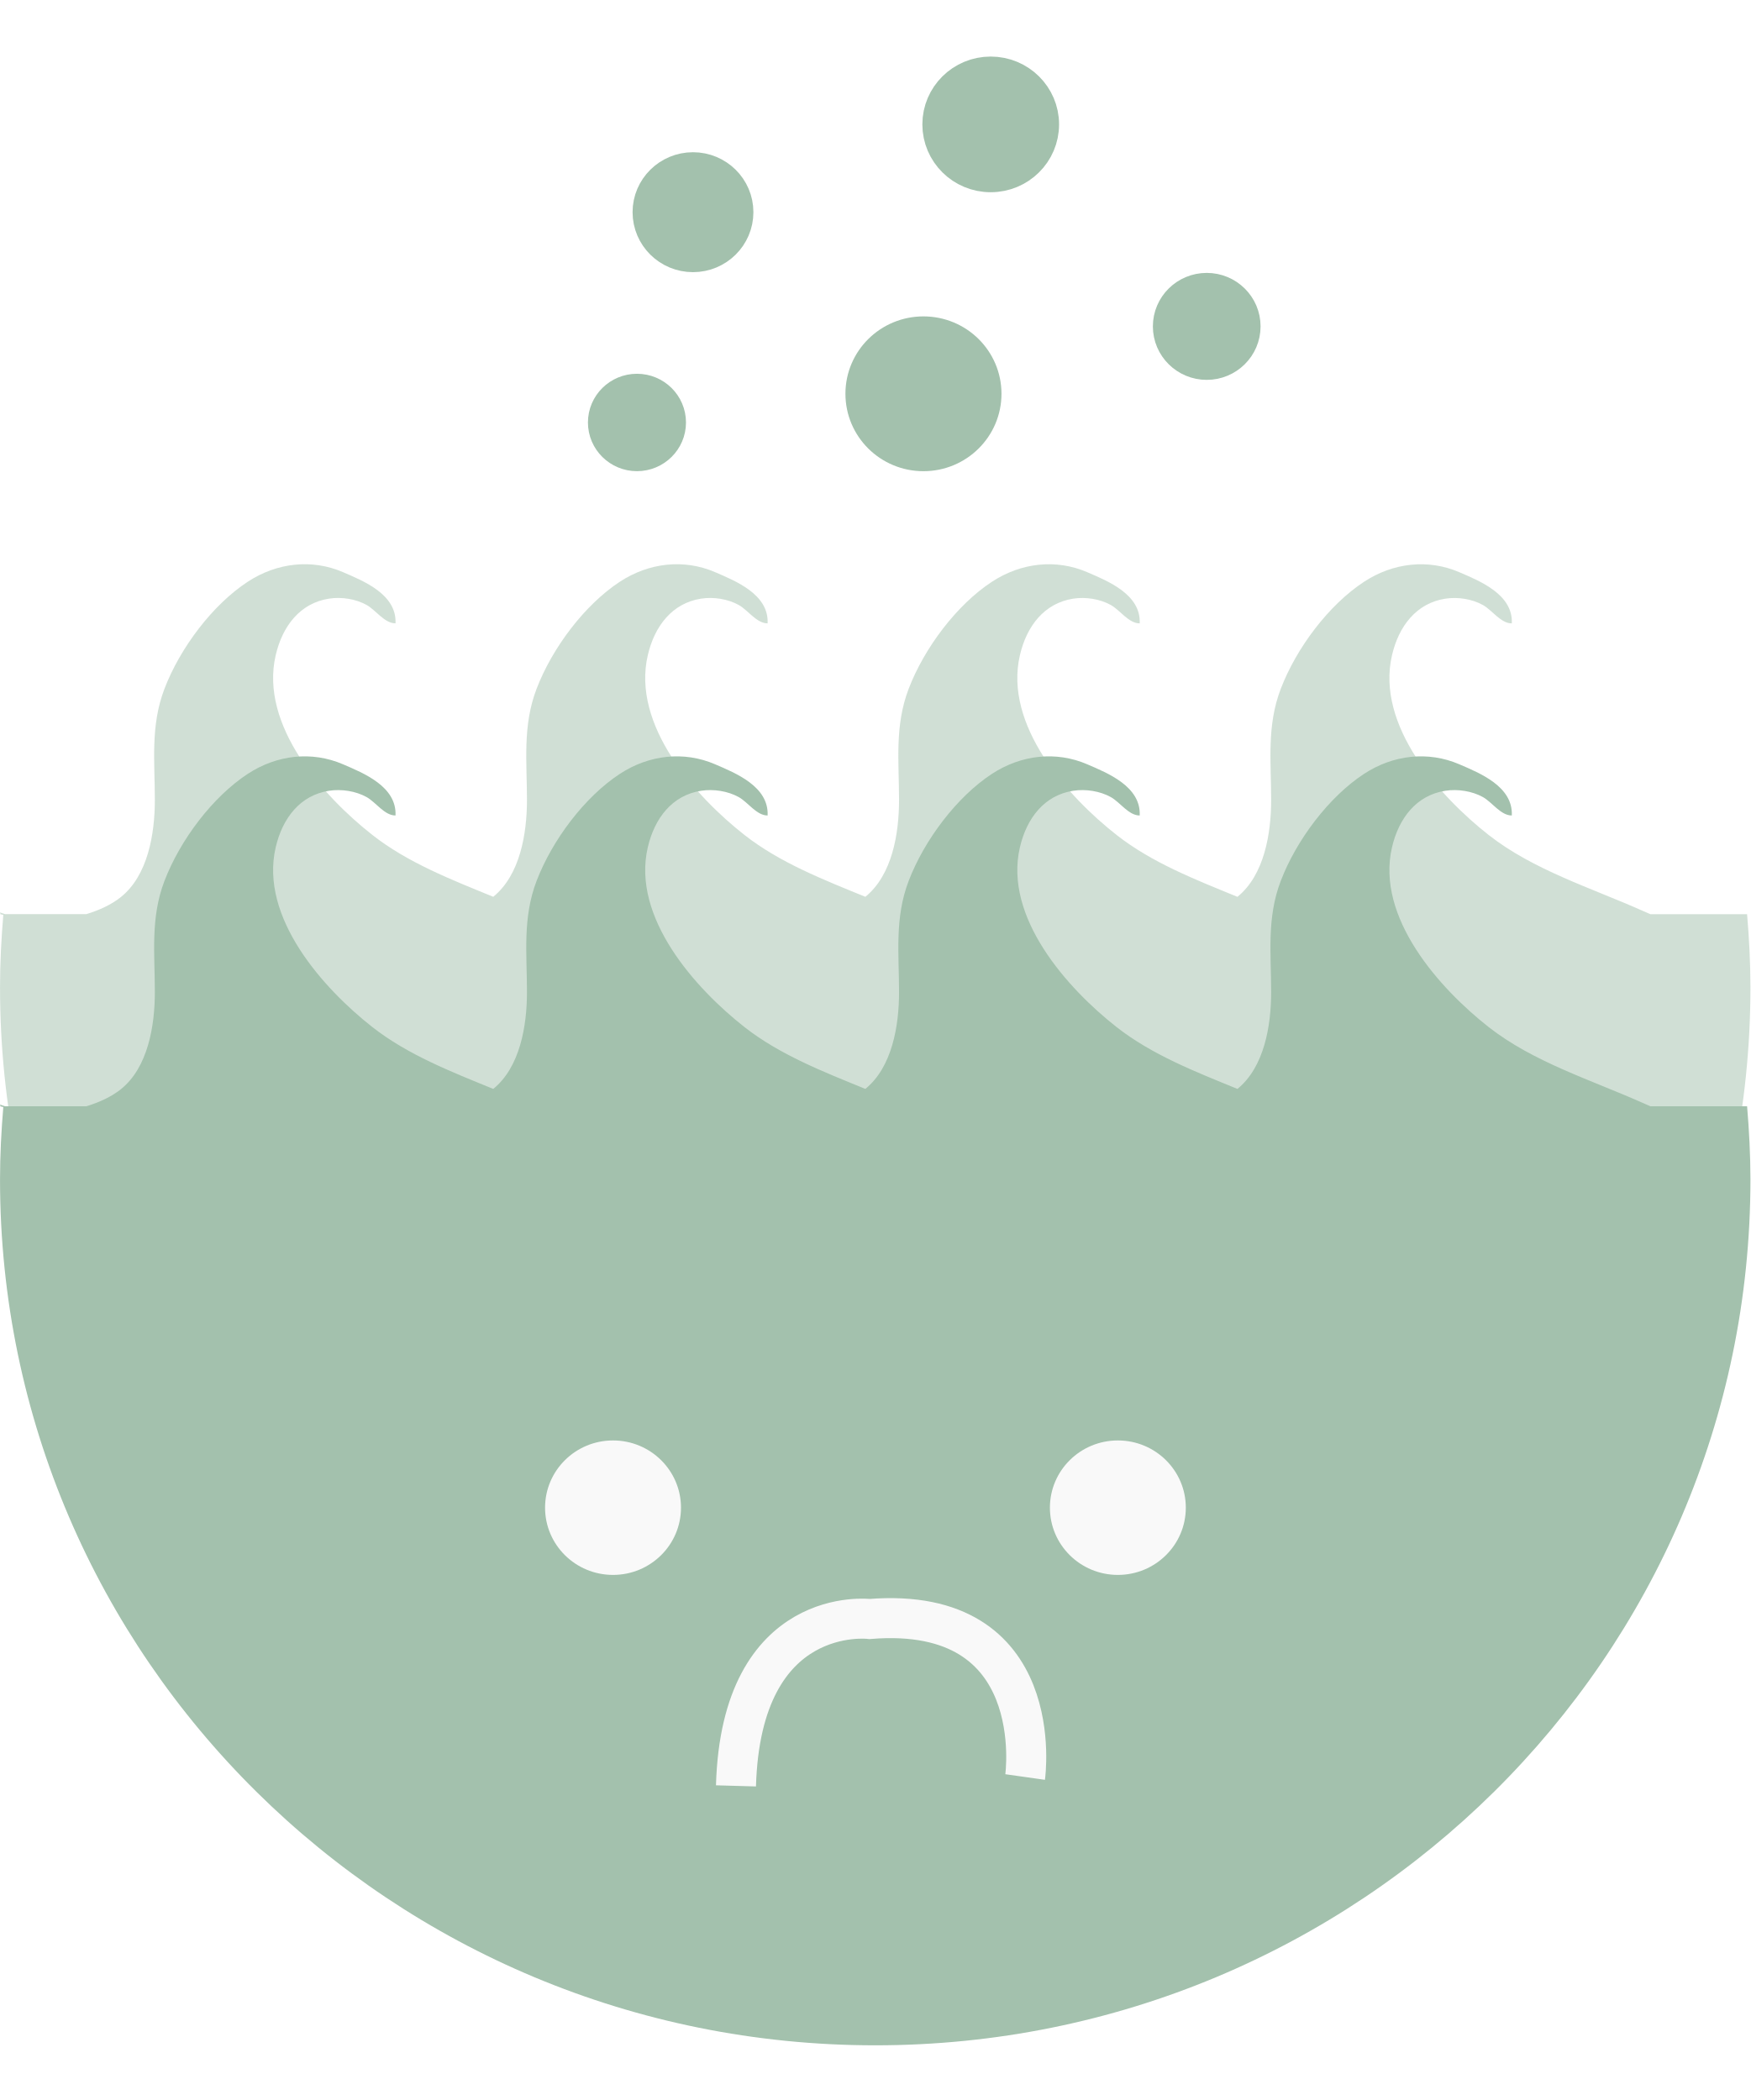
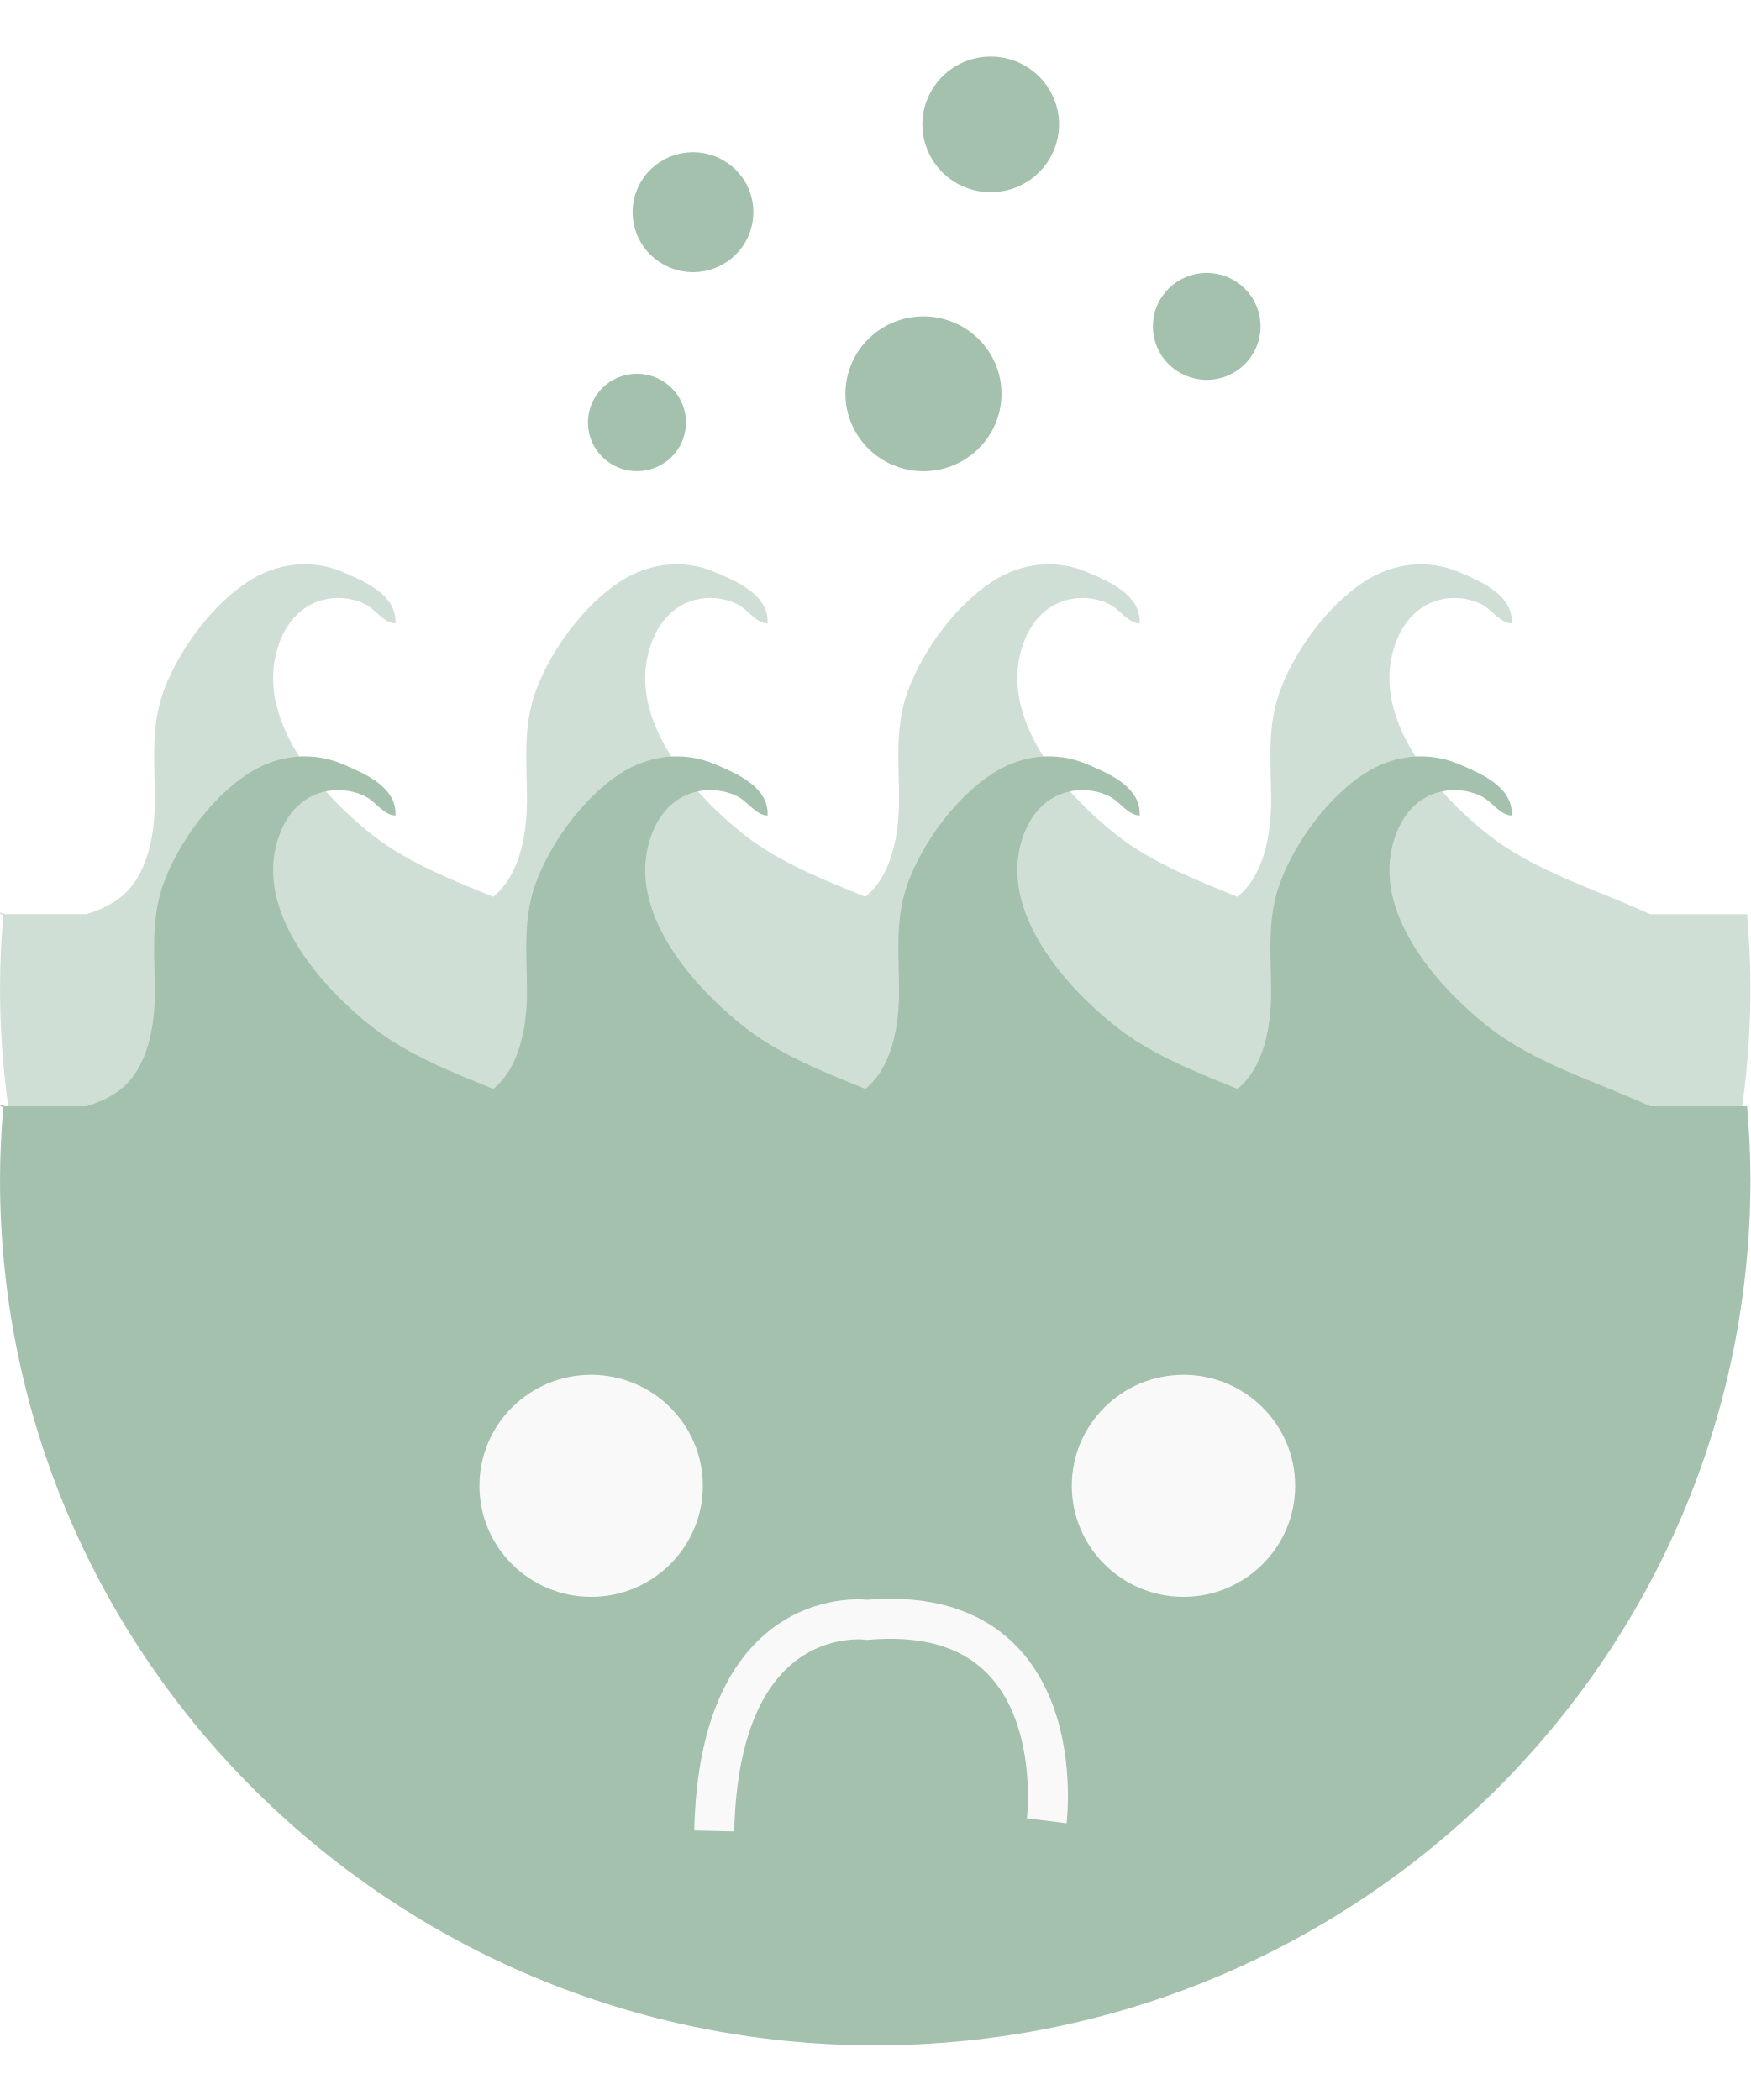
<svg xmlns="http://www.w3.org/2000/svg" width="50" height="60" viewBox="0 0 80 91" fill="none">
  <path d="M79.847 39.293H75.431C75.299 39.236 75.171 39.179 75.053 39.128C72.708 38.084 70.077 37.271 68.039 35.673C65.801 33.918 62.873 30.663 63.618 27.454C63.928 26.118 64.736 25.074 66.051 24.869C66.629 24.778 67.279 24.883 67.773 25.158C68.198 25.394 68.592 26.002 69.094 25.997C69.155 24.675 67.639 24.064 66.69 23.656C65.272 23.046 63.675 23.22 62.341 24.095C60.739 25.144 59.253 27.11 58.535 28.988C57.886 30.682 58.094 32.323 58.095 34.074C58.095 35.605 57.781 37.503 56.555 38.498C54.633 37.711 52.647 36.938 51.034 35.672C48.796 33.917 45.868 30.662 46.612 27.453C46.922 26.117 47.73 25.073 49.045 24.868C49.622 24.777 50.272 24.883 50.767 25.157C51.192 25.393 51.586 26.001 52.088 25.997C52.15 24.674 50.633 24.063 49.684 23.655C48.267 23.045 46.67 23.219 45.335 24.094C43.734 25.143 42.248 27.109 41.529 28.987C40.88 30.681 41.089 32.323 41.089 34.073C41.089 35.605 40.776 37.502 39.549 38.497C37.626 37.711 35.641 36.937 34.027 35.672C31.789 33.916 28.86 30.662 29.606 27.452C29.916 26.117 30.723 25.073 32.038 24.867C32.617 24.777 33.266 24.882 33.761 25.156C34.187 25.392 34.58 26 35.082 25.996C35.143 24.674 33.627 24.062 32.678 23.654C31.26 23.044 29.664 23.219 28.329 24.093C26.728 25.143 25.243 27.108 24.524 28.986C23.875 30.68 24.084 32.322 24.084 34.072C24.084 35.604 23.77 37.501 22.543 38.496C20.621 37.71 18.635 36.937 17.021 35.671C14.783 33.915 11.855 30.661 12.6 27.452C12.91 26.116 13.718 25.072 15.032 24.867C15.61 24.776 16.261 24.881 16.755 25.155C17.18 25.392 17.574 25.999 18.076 25.995C18.137 24.673 16.621 24.062 15.672 23.654C14.255 23.044 12.658 23.218 11.324 24.093C9.722 25.142 8.236 27.108 7.517 28.985C6.868 30.68 7.077 32.321 7.077 34.072C7.077 35.613 6.761 37.528 5.514 38.517C5.086 38.857 4.536 39.11 3.942 39.29H0.234C0.158 39.262 0.073 39.242 0 39.21C0.019 39.252 0.049 39.396 0.045 39.293L0.151 39.326C0.059 40.418 0.001 41.52 0.001 42.636C0.001 64.495 17.91 82.216 40.001 82.216C62.092 82.216 80 64.495 80 42.636C79.999 41.51 79.94 40.397 79.847 39.293Z" fill="#A3C1AD" fill-opacity="0.5" />
  <path d="M79.847 48.074H75.431C75.299 48.016 75.171 47.96 75.053 47.908C72.708 46.864 70.077 46.051 68.039 44.454C65.801 42.698 62.873 39.444 63.618 36.235C63.928 34.9 64.736 33.855 66.051 33.65C66.629 33.56 67.279 33.664 67.773 33.938C68.198 34.175 68.592 34.783 69.094 34.779C69.155 33.456 67.639 32.845 66.69 32.437C65.272 31.827 63.675 32.002 62.341 32.876C60.739 33.925 59.253 35.892 58.535 37.769C57.886 39.463 58.094 41.106 58.095 42.855C58.095 44.387 57.781 46.284 56.555 47.279C54.633 46.493 52.647 45.719 51.034 44.454C48.796 42.698 45.868 39.444 46.612 36.235C46.922 34.9 47.73 33.855 49.045 33.65C49.622 33.56 50.272 33.664 50.767 33.938C51.192 34.175 51.586 34.783 52.088 34.779C52.15 33.456 50.633 32.845 49.684 32.437C48.267 31.827 46.67 32.002 45.335 32.876C43.734 33.925 42.248 35.892 41.529 37.769C40.88 39.463 41.089 41.106 41.089 42.855C41.089 44.387 40.776 46.284 39.549 47.279C37.626 46.493 35.641 45.719 34.027 44.454C31.789 42.698 28.86 39.444 29.606 36.235C29.916 34.9 30.723 33.855 32.038 33.65C32.617 33.56 33.266 33.664 33.761 33.938C34.187 34.175 34.58 34.783 35.082 34.779C35.143 33.456 33.627 32.845 32.678 32.437C31.26 31.827 29.664 32.002 28.329 32.876C26.728 33.925 25.243 35.892 24.524 37.769C23.875 39.463 24.084 41.106 24.084 42.855C24.084 44.387 23.77 46.284 22.543 47.279C20.621 46.493 18.635 45.719 17.021 44.454C14.783 42.698 11.855 39.444 12.6 36.235C12.91 34.9 13.718 33.855 15.032 33.65C15.61 33.56 16.261 33.664 16.755 33.938C17.18 34.175 17.574 34.783 18.076 34.779C18.137 33.456 16.621 32.845 15.672 32.437C14.255 31.827 12.658 32.002 11.324 32.876C9.722 33.925 8.236 35.892 7.517 37.769C6.868 39.463 7.077 41.106 7.077 42.855C7.077 44.397 6.761 46.312 5.514 47.301C5.086 47.641 4.536 47.894 3.942 48.074H0.234C0.158 48.045 0.073 48.026 0 47.993C0.019 48.036 0.049 48.181 0.045 48.077L0.151 48.109C0.059 49.202 0.001 50.303 0.001 51.419C0.001 73.279 17.91 91 40.001 91C62.092 91 80 73.279 80 51.419C79.999 50.291 79.94 49.178 79.847 48.074Z" fill="#A3C1AD" />
-   <path d="M31.123 66.422C31.123 68.12 29.732 69.496 28.017 69.496C26.301 69.496 24.911 68.12 24.911 66.422C24.911 64.725 26.301 63.349 28.017 63.349C29.732 63.349 31.123 64.725 31.123 66.422Z" fill="#F9F9F9" />
-   <path d="M54.195 66.422C54.195 68.12 52.804 69.496 51.09 69.496C49.374 69.496 47.984 68.12 47.984 66.422C47.984 64.725 49.374 63.349 51.09 63.349C52.804 63.349 54.195 64.725 54.195 66.422Z" fill="#F9F9F9" />
-   <path d="M46.851 78.735C46.851 78.735 47.967 70.847 39.745 71.511C39.745 71.511 33.876 70.787 33.636 79.14" stroke="#F9F9F9" stroke-width="1.829" stroke-miterlimit="10" />
+   <path d="M32.121 65.424C32.121 68.226 29.835 70.499 27.015 70.499C24.196 70.499 21.911 68.227 21.911 65.424C21.911 62.621 24.196 60.349 27.015 60.349C29.835 60.349 32.121 62.621 32.121 65.424Z" fill="#F9F9F9" />
+   <path d="M59.194 65.424C59.194 68.226 56.908 70.499 54.089 70.499C51.269 70.499 48.984 68.227 48.984 65.424C48.984 62.621 51.27 60.349 54.089 60.349C56.908 60.349 59.194 62.621 59.194 65.424Z" fill="#F9F9F9" />
+   <path d="M47.839 80.736C47.839 80.736 49.094 70.735 39.639 71.549C39.639 71.549 32.887 70.609 32.642 81.201" stroke="#F9F9F9" stroke-width="1.829" stroke-miterlimit="10" />
  <path d="M44.856 15.501C44.856 16.951 43.669 18.126 42.204 18.126C40.739 18.126 39.553 16.951 39.553 15.501C39.553 14.052 40.739 12.878 42.204 12.878C43.669 12.878 44.856 14.052 44.856 15.501Z" fill="#A3C1AD" stroke="#A3C1AD" stroke-width="1.829" stroke-miterlimit="10" />
  <path d="M30.437 16.813C30.437 17.538 29.843 18.125 29.111 18.125C28.379 18.125 27.785 17.538 27.785 16.813C27.785 16.089 28.379 15.501 29.111 15.501C29.843 15.501 30.437 16.089 30.437 16.813Z" fill="#A3C1AD" stroke="#A3C1AD" stroke-width="1.829" stroke-miterlimit="10" />
  <path d="M56.697 12.42C56.697 13.266 56.005 13.951 55.151 13.951C54.297 13.951 53.604 13.266 53.604 12.42C53.604 11.575 54.297 10.89 55.151 10.89C56.005 10.89 56.697 11.575 56.697 12.42Z" fill="#A3C1AD" stroke="#A3C1AD" stroke-width="1.829" stroke-miterlimit="10" />
  <path d="M47.488 3.186C47.488 4.394 46.499 5.373 45.278 5.373C44.058 5.373 43.069 4.394 43.069 3.186C43.069 1.979 44.058 1 45.278 1C46.498 1 47.488 1.979 47.488 3.186Z" fill="#A3C1AD" stroke="#A3C1AD" stroke-width="1.829" stroke-miterlimit="10" />
  <path d="M33.518 7.199C33.518 8.208 32.692 9.027 31.672 9.027C30.652 9.027 29.825 8.209 29.825 7.199C29.825 6.191 30.652 5.373 31.672 5.373C32.692 5.373 33.518 6.191 33.518 7.199Z" fill="#A3C1AD" stroke="#A3C1AD" stroke-width="1.829" stroke-miterlimit="10" />
</svg>
